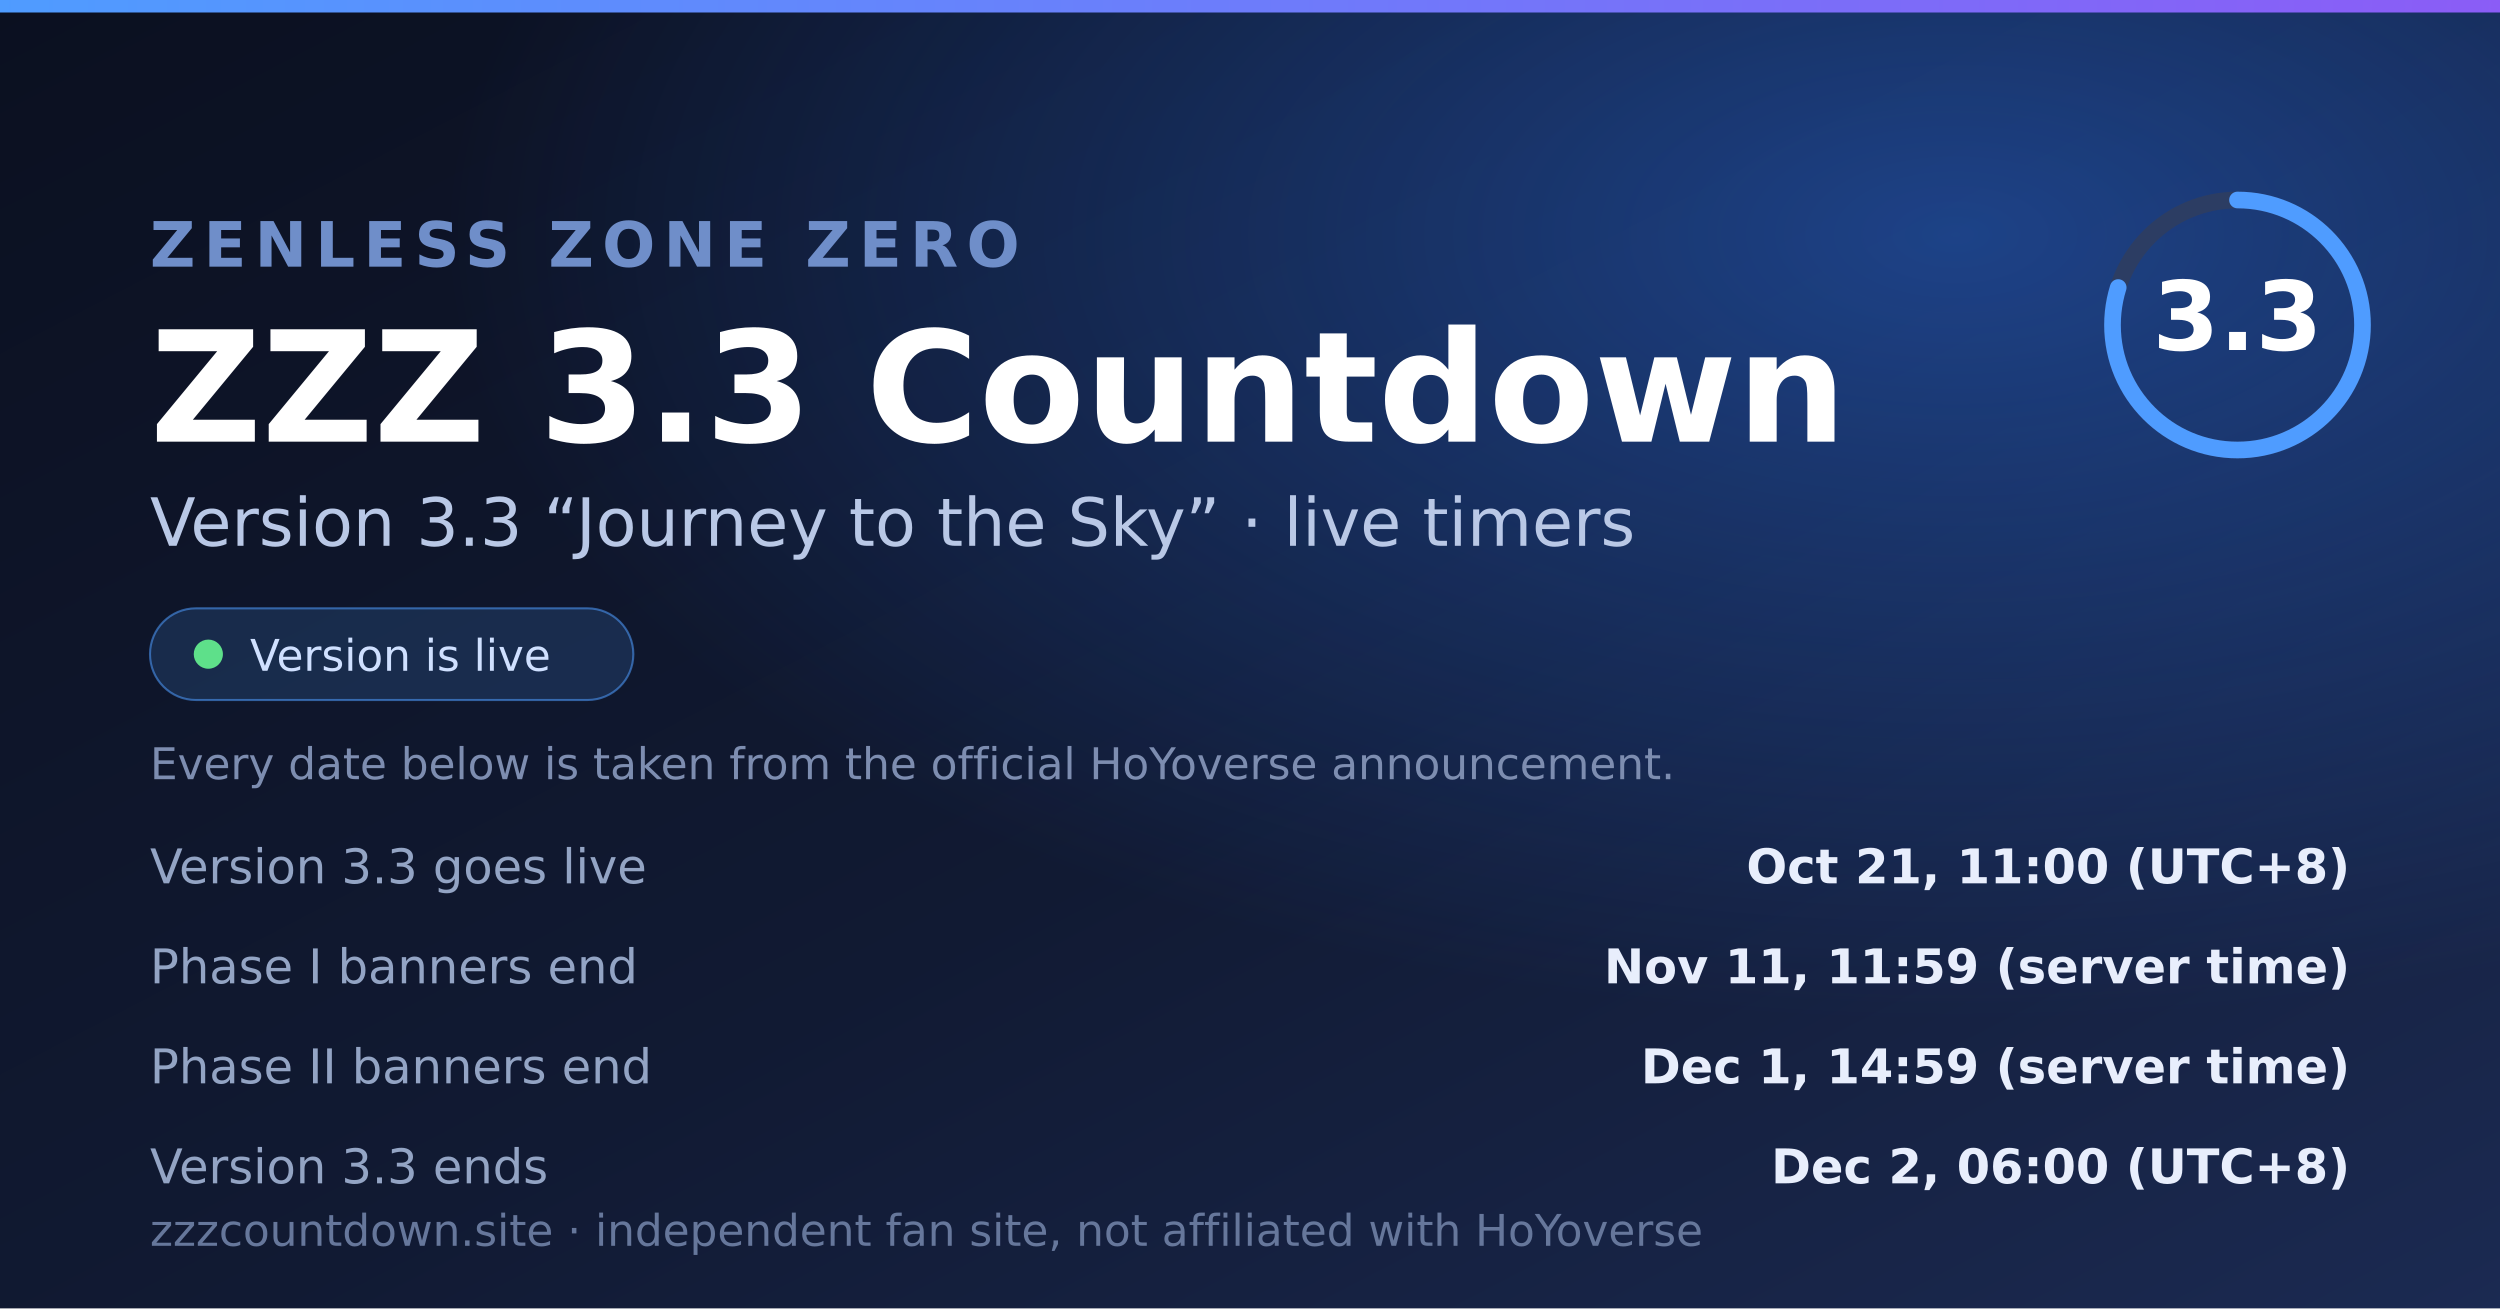
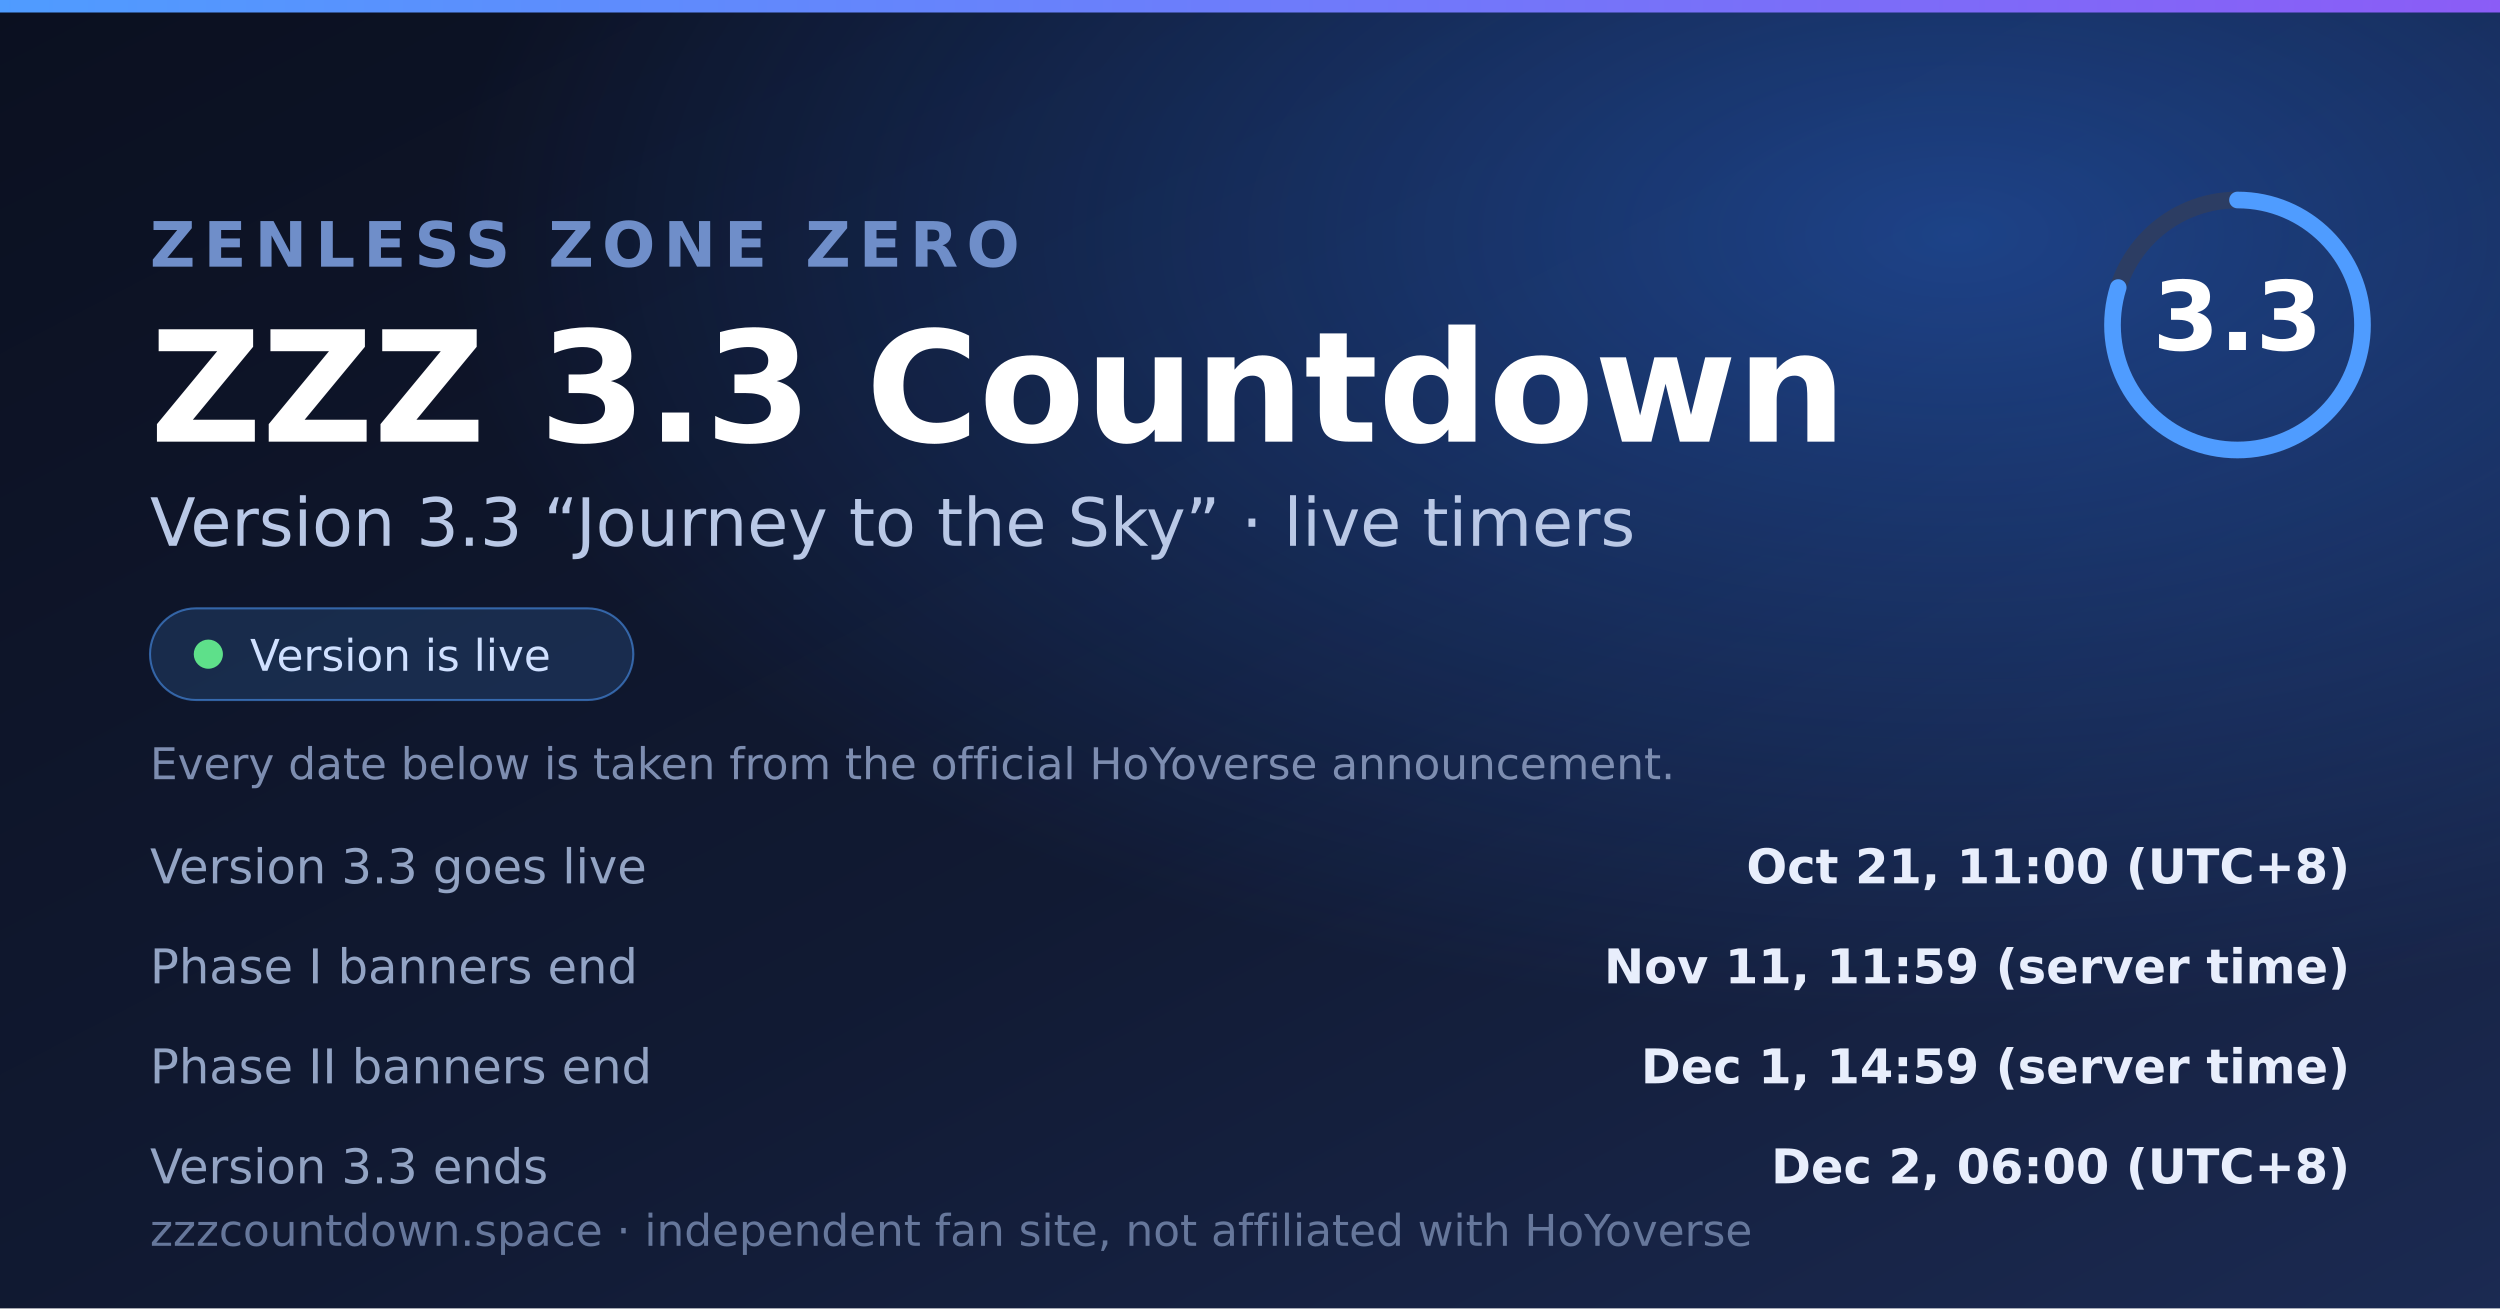
<svg xmlns="http://www.w3.org/2000/svg" width="1200" height="628" viewBox="0 0 1200 628">
  <defs>
    <linearGradient id="bg" x1="0" y1="0" x2="1" y2="1">
      <stop offset="0%" stop-color="#0b1020" />
      <stop offset="55%" stop-color="#111a33" />
      <stop offset="100%" stop-color="#1b2a52" />
    </linearGradient>
    <radialGradient id="glow" cx="78%" cy="18%" r="60%">
      <stop offset="0%" stop-color="#2f7bff" stop-opacity="0.42" />
      <stop offset="100%" stop-color="#2f7bff" stop-opacity="0" />
    </radialGradient>
    <linearGradient id="accent" x1="0" y1="0" x2="1" y2="0">
      <stop offset="0%" stop-color="#4f9cff" />
      <stop offset="100%" stop-color="#8b5cf6" />
    </linearGradient>
  </defs>
  <rect width="1200" height="628" fill="url(#bg)" />
  <rect width="1200" height="628" fill="url(#glow)" />
  <rect x="0" y="0" width="1200" height="6" fill="url(#accent)" />
  <text x="72" y="128" font-family="DejaVu Sans, sans-serif" font-size="30" font-weight="bold" fill="#6f8ec9" letter-spacing="4">ZENLESS ZONE ZERO</text>
  <text x="72" y="212" font-family="DejaVu Sans, sans-serif" font-size="74" font-weight="bold" fill="#ffffff">ZZZ 3.3 Countdown</text>
  <text x="72" y="262" font-family="DejaVu Sans, sans-serif" font-size="32" fill="#b9c8e6">Version 3.3 “Journey to the Sky” · live timers</text>
  <g>
    <rect x="72" y="292" width="232" height="44" rx="22" fill="#4f9cff" fill-opacity="0.16" stroke="#4f9cff" stroke-opacity="0.55" />
    <circle cx="100" cy="314" r="7" fill="#5ee08a" />
    <text x="120" y="322" font-family="DejaVu Sans, sans-serif" font-size="21" fill="#cfe0ff">Version is live</text>
  </g>
  <text x="72" y="374" font-family="DejaVu Sans, sans-serif" font-size="21" fill="#7d8db0">Every date below is taken from the official HoYoverse announcement.</text>
  <g>
    <text x="72" y="424" font-family="DejaVu Sans, sans-serif" font-size="23" fill="#93a4c4">Version 3.3 goes live</text>
    <text x="1128" y="424" text-anchor="end" font-family="DejaVu Sans, sans-serif" font-size="23" font-weight="bold" fill="#e8eefc">Oct 21, 11:00 (UTC+8)</text>
    <line x1="72" y1="440" x2="1128" y2="440" stroke-width="0" />
    <text x="72" y="472" font-family="DejaVu Sans, sans-serif" font-size="23" fill="#93a4c4">Phase I banners end</text>
    <text x="1128" y="472" text-anchor="end" font-family="DejaVu Sans, sans-serif" font-size="23" font-weight="bold" fill="#e8eefc">Nov 11, 11:59 (server time)</text>
    <line x1="72" y1="488" x2="1128" y2="488" stroke-width="0" />
    <text x="72" y="520" font-family="DejaVu Sans, sans-serif" font-size="23" fill="#93a4c4">Phase II banners end</text>
    <text x="1128" y="520" text-anchor="end" font-family="DejaVu Sans, sans-serif" font-size="23" font-weight="bold" fill="#e8eefc">Dec 1, 14:59 (server time)</text>
    <line x1="72" y1="536" x2="1128" y2="536" stroke-width="0" />
    <text x="72" y="568" font-family="DejaVu Sans, sans-serif" font-size="23" fill="#93a4c4">Version 3.3 ends</text>
    <text x="1128" y="568" text-anchor="end" font-family="DejaVu Sans, sans-serif" font-size="23" font-weight="bold" fill="#e8eefc">Dec 2, 06:00 (UTC+8)</text>
    <line x1="72" y1="584" x2="1128" y2="584" stroke-width="0" />
  </g>
-   <text x="72" y="598" font-family="DejaVu Sans, sans-serif" font-size="21" fill="#66779b">zzzcountdown.site · independent fan site, not affiliated with HoYoverse</text>
+   <text x="72" y="598" font-family="DejaVu Sans, sans-serif" font-size="21" fill="#66779b">zzzcountdown.space · independent fan site, not affiliated with HoYoverse</text>
  <g transform="translate(1010, 92)">
    <circle cx="64" cy="64" r="60" fill="none" stroke="#2c3d63" stroke-width="8" />
    <circle cx="64" cy="64" r="60" fill="none" stroke="#4f9cff" stroke-width="8" stroke-linecap="round" stroke-dasharray="301 377" transform="rotate(-90 64 64)" />
    <text x="64" y="76" text-anchor="middle" font-family="DejaVu Sans, sans-serif" font-size="46" font-weight="bold" fill="#ffffff">3.3</text>
  </g>
</svg>
